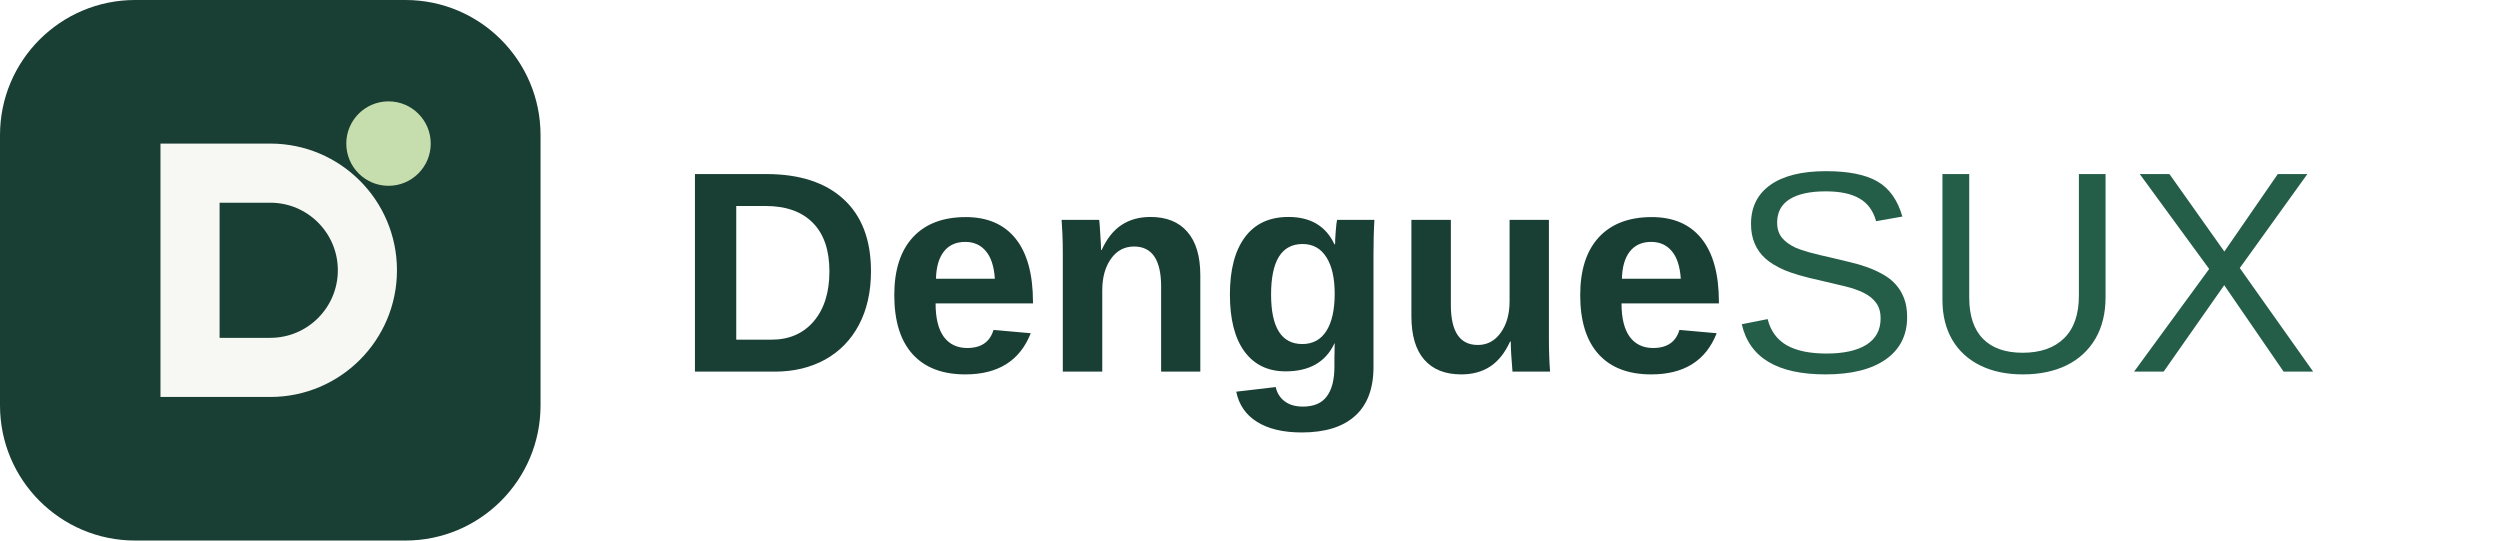
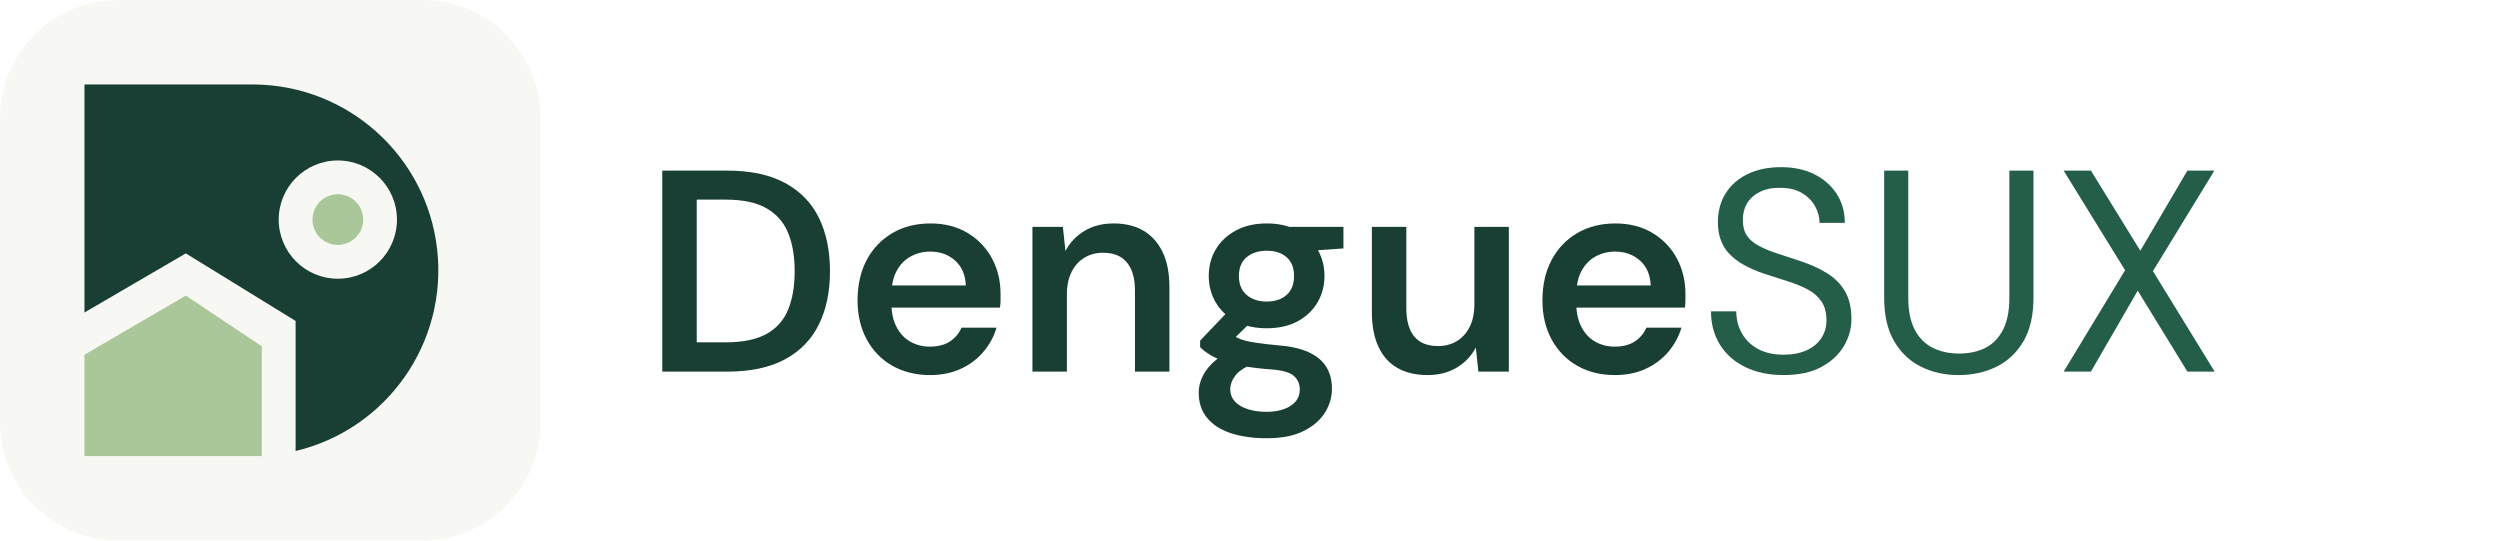
<svg xmlns="http://www.w3.org/2000/svg" width="296" height="64" viewBox="0 0 296 64">
-   <rect width="64" height="64" rx="16" fill="#193e33" />
-   <path d="M19 17h13a15 15 0 0 1 0 30H19V17zm7 7v16h6a8 8 0 0 0 0-16h-6z" fill="#f7f8f4" fill-rule="evenodd" />
-   <circle cx="46" cy="17" r="5" fill="#c6ddad" />
-   <text x="80" y="44" font-family="DM Sans,Arial,sans-serif" font-size="34" font-weight="600" fill="#193e33">Dengue<tspan font-weight="400" fill="#245e48">SUX</tspan>
-   </text>
+   <rect width="64" height="64" rx="14" fill="#f7f8f4" />
+   <path d="M10 10h20a22 22 0 0 1 5 43.4V38L22 30l-12 7V10z" fill="#193e33" />
+   <path d="m10 42 12-7 9 6v13H10z" fill="#a9c799" />
+   <circle cx="40" cy="26" r="7" fill="#f7f8f4" />
+   <circle cx="40" cy="26" r="3" fill="#a9c799" />
+   <path d="M71 0V700H297Q419 700 498.5 657.0Q578 614 616.5 535.5Q655 457 655 349Q655 243 616.5 164.5Q578 86 498.5 43.0Q419 0 297 0ZM191 102H291Q382 102 434.5 131.5Q487 161 509.5 216.5Q532 272 532 349Q532 427 509.5 482.5Q487 538 434.5 568.5Q382 599 291 599H191Z" transform="translate(76.000 44) scale(0.034 -0.034)" fill="#193e33" />
+   <path d="M303 -12Q228 -12 171.0 20.5Q114 53 82.0 112.0Q50 171 50 248Q50 328 81.5 388.0Q113 448 170.5 482.0Q228 516 304 516Q378 516 433.0 483.0Q488 450 518.0 394.5Q548 339 548 270Q548 260 548.0 248.0Q548 236 546 223H136V300H427Q425 355 390.0 386.5Q355 418 303 418Q266 418 235.0 401.0Q204 384 186.0 350.5Q168 317 168 266V237Q168 190 185.5 156.0Q203 122 233.5 104.5Q264 87 302 87Q344 87 371.5 105.0Q399 123 412 153H534Q520 106 488.0 68.5Q456 31 409.0 9.5Q362 -12 303 -12Z" transform="translate(99.834 44) scale(0.034 -0.034)" fill="#193e33" />
+   <path d="M67 0V504H173L182 420Q205 464 248.0 490.0Q291 516 350 516Q411 516 454.0 490.5Q497 465 520.5 416.0Q544 367 544 294V0H424V283Q424 346 396.0 380.0Q368 414 313 414Q277 414 248.5 397.0Q220 380 203.5 347.5Q187 315 187 269V0Z" transform="translate(119.962 44) scale(0.034 -0.034)" fill="#193e33" />
+   <path d="M279 -232Q208 -232 154.5 -214.5Q101 -197 71.5 -161.5Q42 -126 42 -73Q42 -42 57.5 -12.5Q73 17 104.5 42.5Q136 68 185 87L238 29Q190 12 171.0 -12.0Q152 -36 152 -61Q152 -87 168.5 -104.5Q185 -122 213.5 -131.0Q242 -140 278 -140Q313 -140 339.0 -130.5Q365 -121 379.5 -104.0Q394 -87 394 -63Q394 -33 373.0 -14.5Q352 4 290 8Q237 12 197.0 19.5Q157 27 128.5 37.0Q100 47 80.0 59.5Q60 72 47 85V108L152 218L241 189L123 74L154 132Q164 125 174.5 119.0Q185 113 201.5 108.5Q218 104 245.0 100.0Q272 96 315 92Q382 87 424.0 68.0Q466 49 486.0 17.0Q506 -15 506 -60Q506 -104 481.5 -143.0Q457 -182 407.0 -207.0Q357 -232 279 -232ZM279 151Q216 151 170.5 175.5Q125 200 101.0 241.5Q77 283 77 333Q77 384 101.0 425.0Q125 466 170.5 491.0Q216 516 279 516Q342 516 387.0 491.0Q432 466 456.0 425.0Q480 384 480 333Q480 283 456.0 241.5Q432 200 387.0 175.5Q342 151 279 151ZM279 244Q322 244 348.0 267.0Q374 290 374 333Q374 376 348.0 398.5Q322 421 279 421Q236 421 209.0 398.5Q182 376 182 333Q182 290 209.0 267.0Q236 244 279 244ZM362 416 339 504H546V429Z" transform="translate(140.498 44) scale(0.034 -0.034)" fill="#193e33" />
+   <path d="M254 -12Q193 -12 149.5 12.5Q106 37 83.0 86.5Q60 136 60 209V504H180V221Q180 156 207.5 122.5Q235 89 291 89Q327 89 355.5 106.0Q384 123 400.5 155.5Q417 188 417 235V504H537V0H431L422 84Q399 40 355.5 14.0Q312 -12 254 -12Z" transform="translate(160.388 44) scale(0.034 -0.034)" fill="#193e33" />
+   <path d="M303 -12Q228 -12 171.0 20.5Q114 53 82.0 112.0Q50 171 50 248Q50 328 81.5 388.0Q113 448 170.5 482.0Q228 516 304 516Q378 516 433.0 483.0Q488 450 518.0 394.5Q548 339 548 270Q548 260 548.0 248.0Q548 236 546 223H136V300H427Q425 355 390.0 386.5Q355 418 303 418Q266 418 235.0 401.0Q204 384 186.0 350.5Q168 317 168 266V237Q168 190 185.5 156.0Q203 122 233.5 104.5Q264 87 302 87Q344 87 371.5 105.0Q399 123 412 153H534Q520 106 488.0 68.5Q456 31 409.0 9.5Q362 -12 303 -12Z" transform="translate(180.924 44) scale(0.034 -0.034)" fill="#193e33" />
+   <path d="M298 -12Q221 -12 164.0 16.0Q107 44 76.0 94.0Q45 144 45 210H133Q133 169 152.0 134.5Q171 100 207.5 79.5Q244 59 298 59Q345 59 378.5 74.5Q412 90 429.5 117.0Q447 144 447 178Q447 219 429.5 244.5Q412 270 382.0 286.0Q352 302 312.5 314.5Q273 327 230 341Q147 369 108.0 411.0Q69 453 69 520Q69 577 95.5 620.0Q122 663 171.5 687.5Q221 712 289 712Q356 712 405.5 687.0Q455 662 483.0 618.5Q511 575 511 518H423Q423 547 408.0 575.0Q393 603 362.5 621.5Q332 640 286 640Q248 641 218.5 627.5Q189 614 172.5 589.0Q156 564 156 528Q156 494 170.5 473.0Q185 452 212.5 437.5Q240 423 277.0 411.0Q314 399 359 384Q410 367 449.5 342.5Q489 318 511.5 280.0Q534 242 534 183Q534 133 507.5 88.5Q481 44 429.0 16.0Q377 -12 298 -12Z" transform="translate(201.052 44) scale(0.034 -0.034)" fill="#245e48" />
+   <path d="M327 -12Q255 -12 196.5 17.0Q138 46 103.0 105.5Q68 165 68 258V700H152V257Q152 189 174.5 146.0Q197 103 237.0 83.0Q277 63 329 63Q382 63 421.0 83.0Q460 103 482.0 146.0Q504 189 504 257V700H588V258Q588 165 553.0 105.5Q518 46 459.0 17.0Q400 -12 327 -12Z" transform="translate(220.772 44) scale(0.034 -0.034)" fill="#245e48" />
+   <path d="M38 0 252 353 38 700H133L305 421L469 700H563L349 350L564 0H469L296 282L133 0Z" transform="translate(243.042 44) scale(0.034 -0.034)" fill="#245e48" />
</svg>
